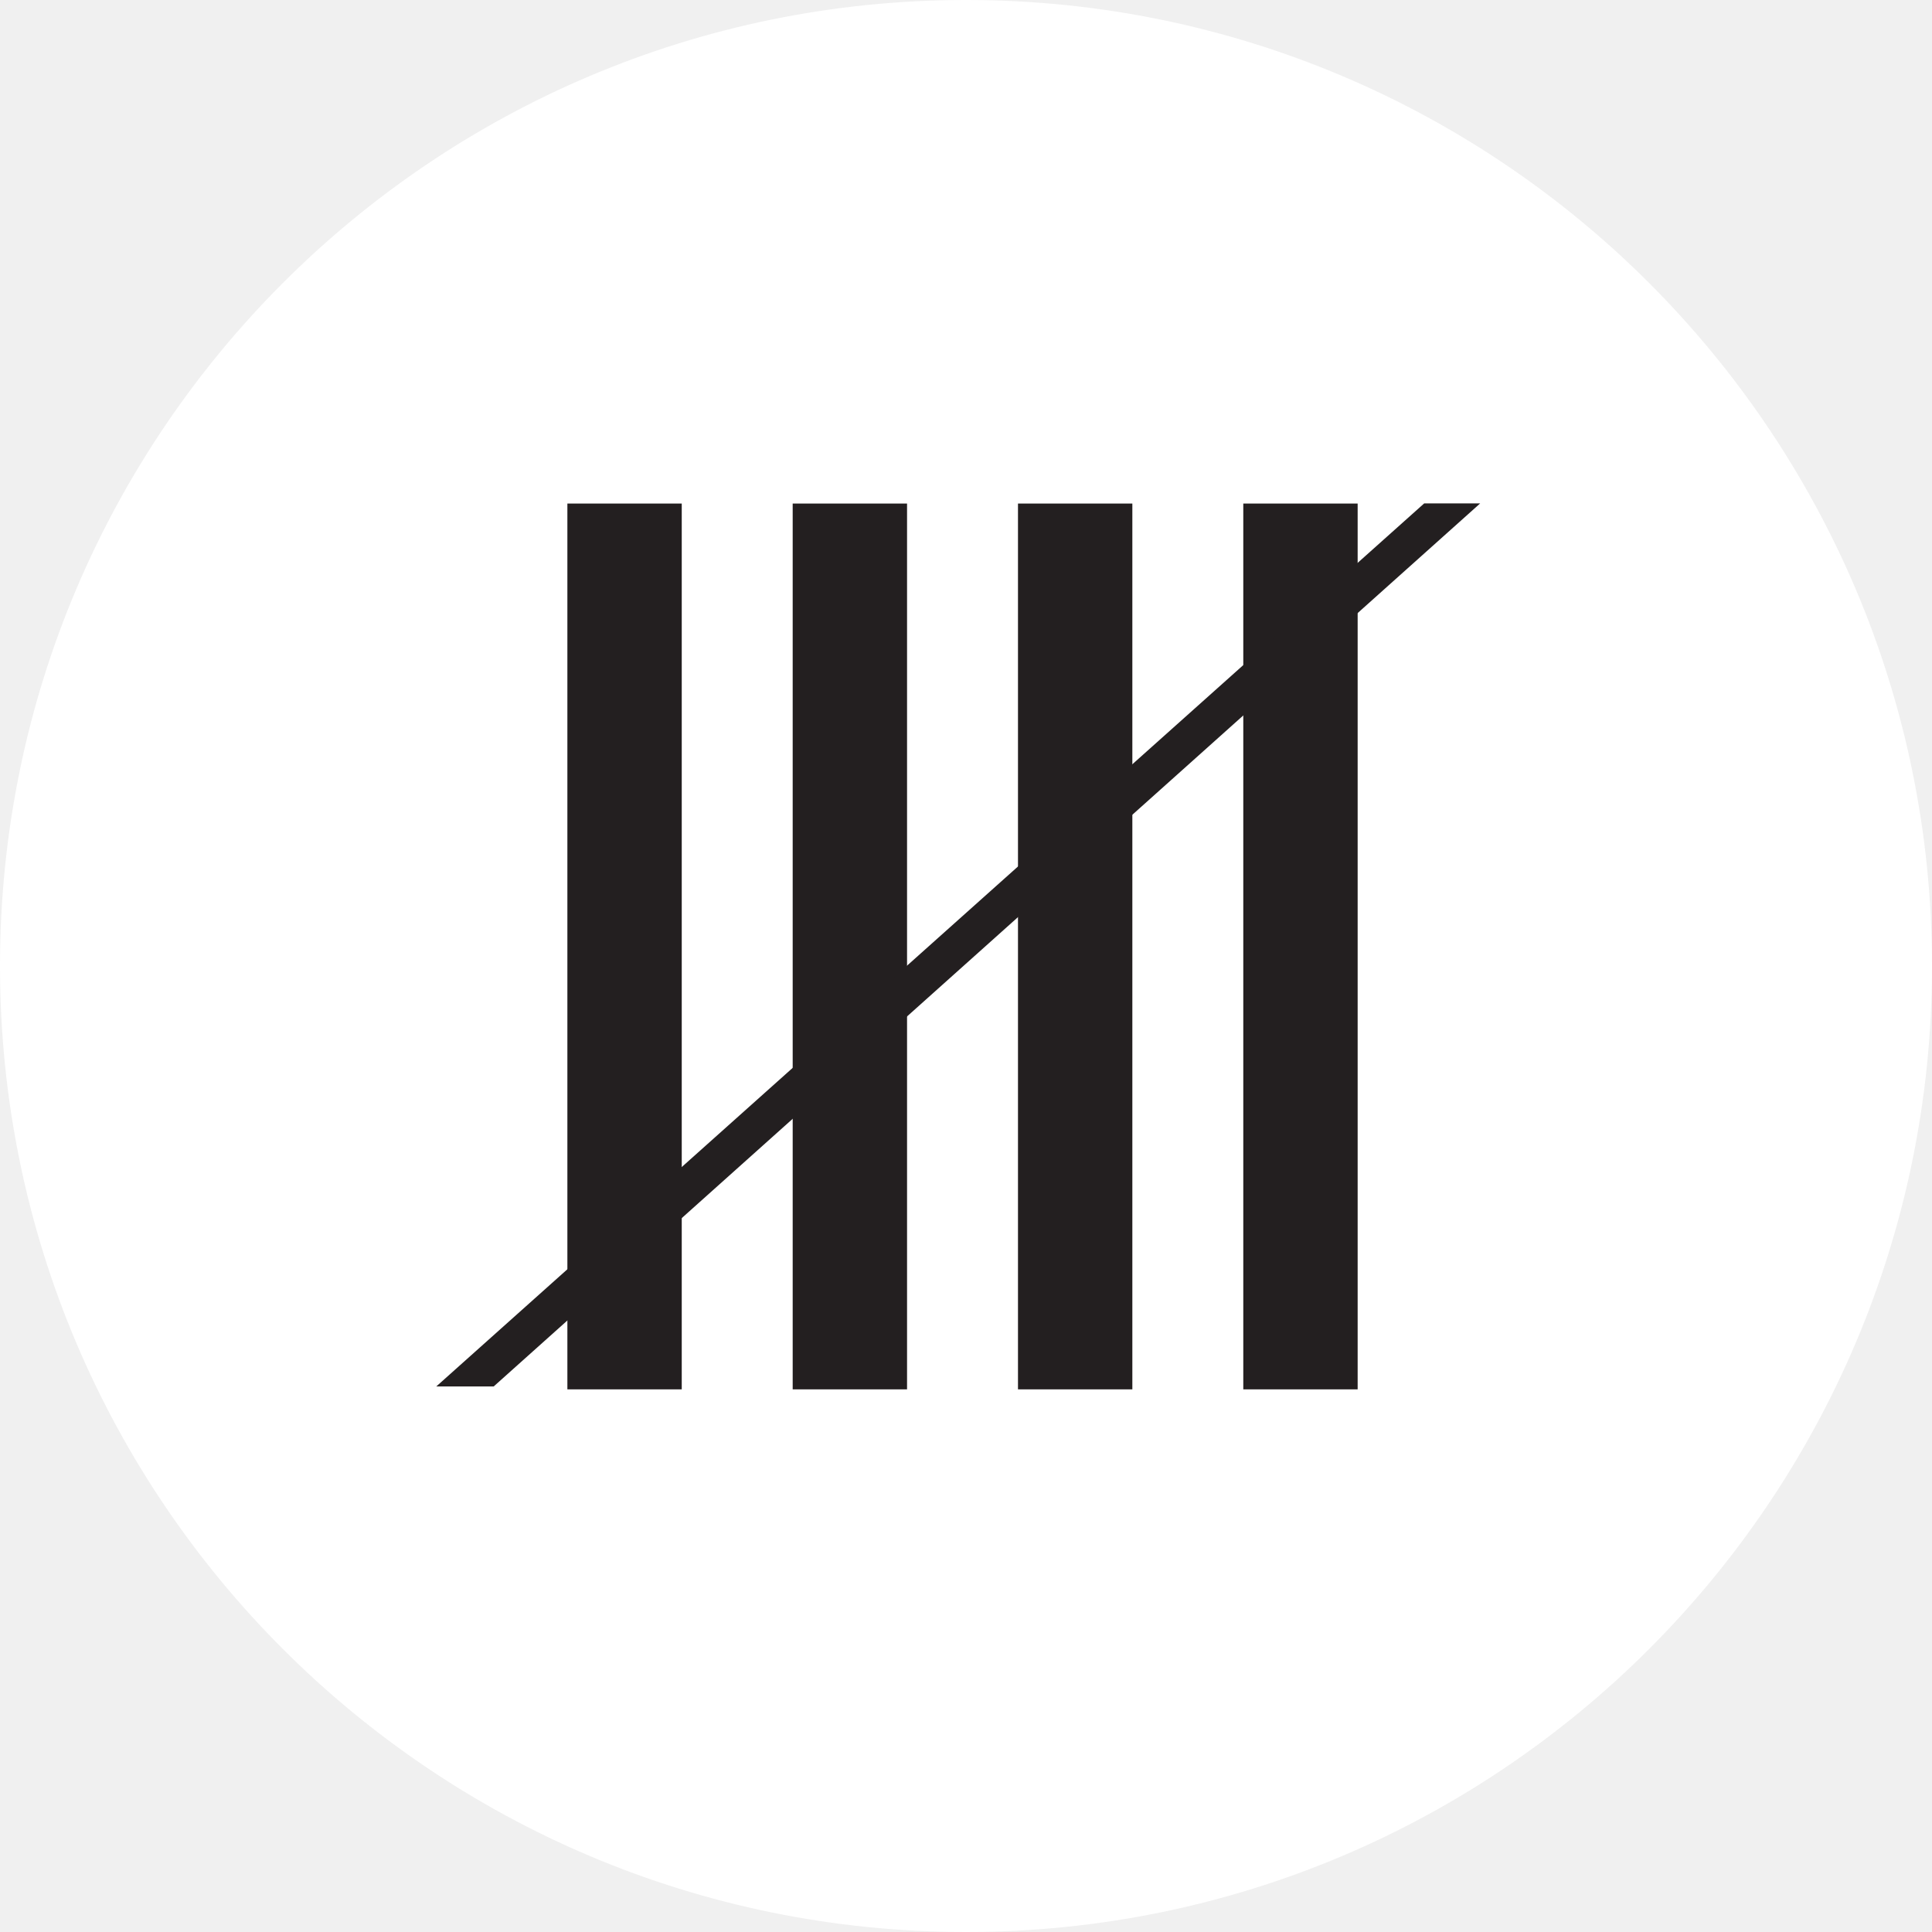
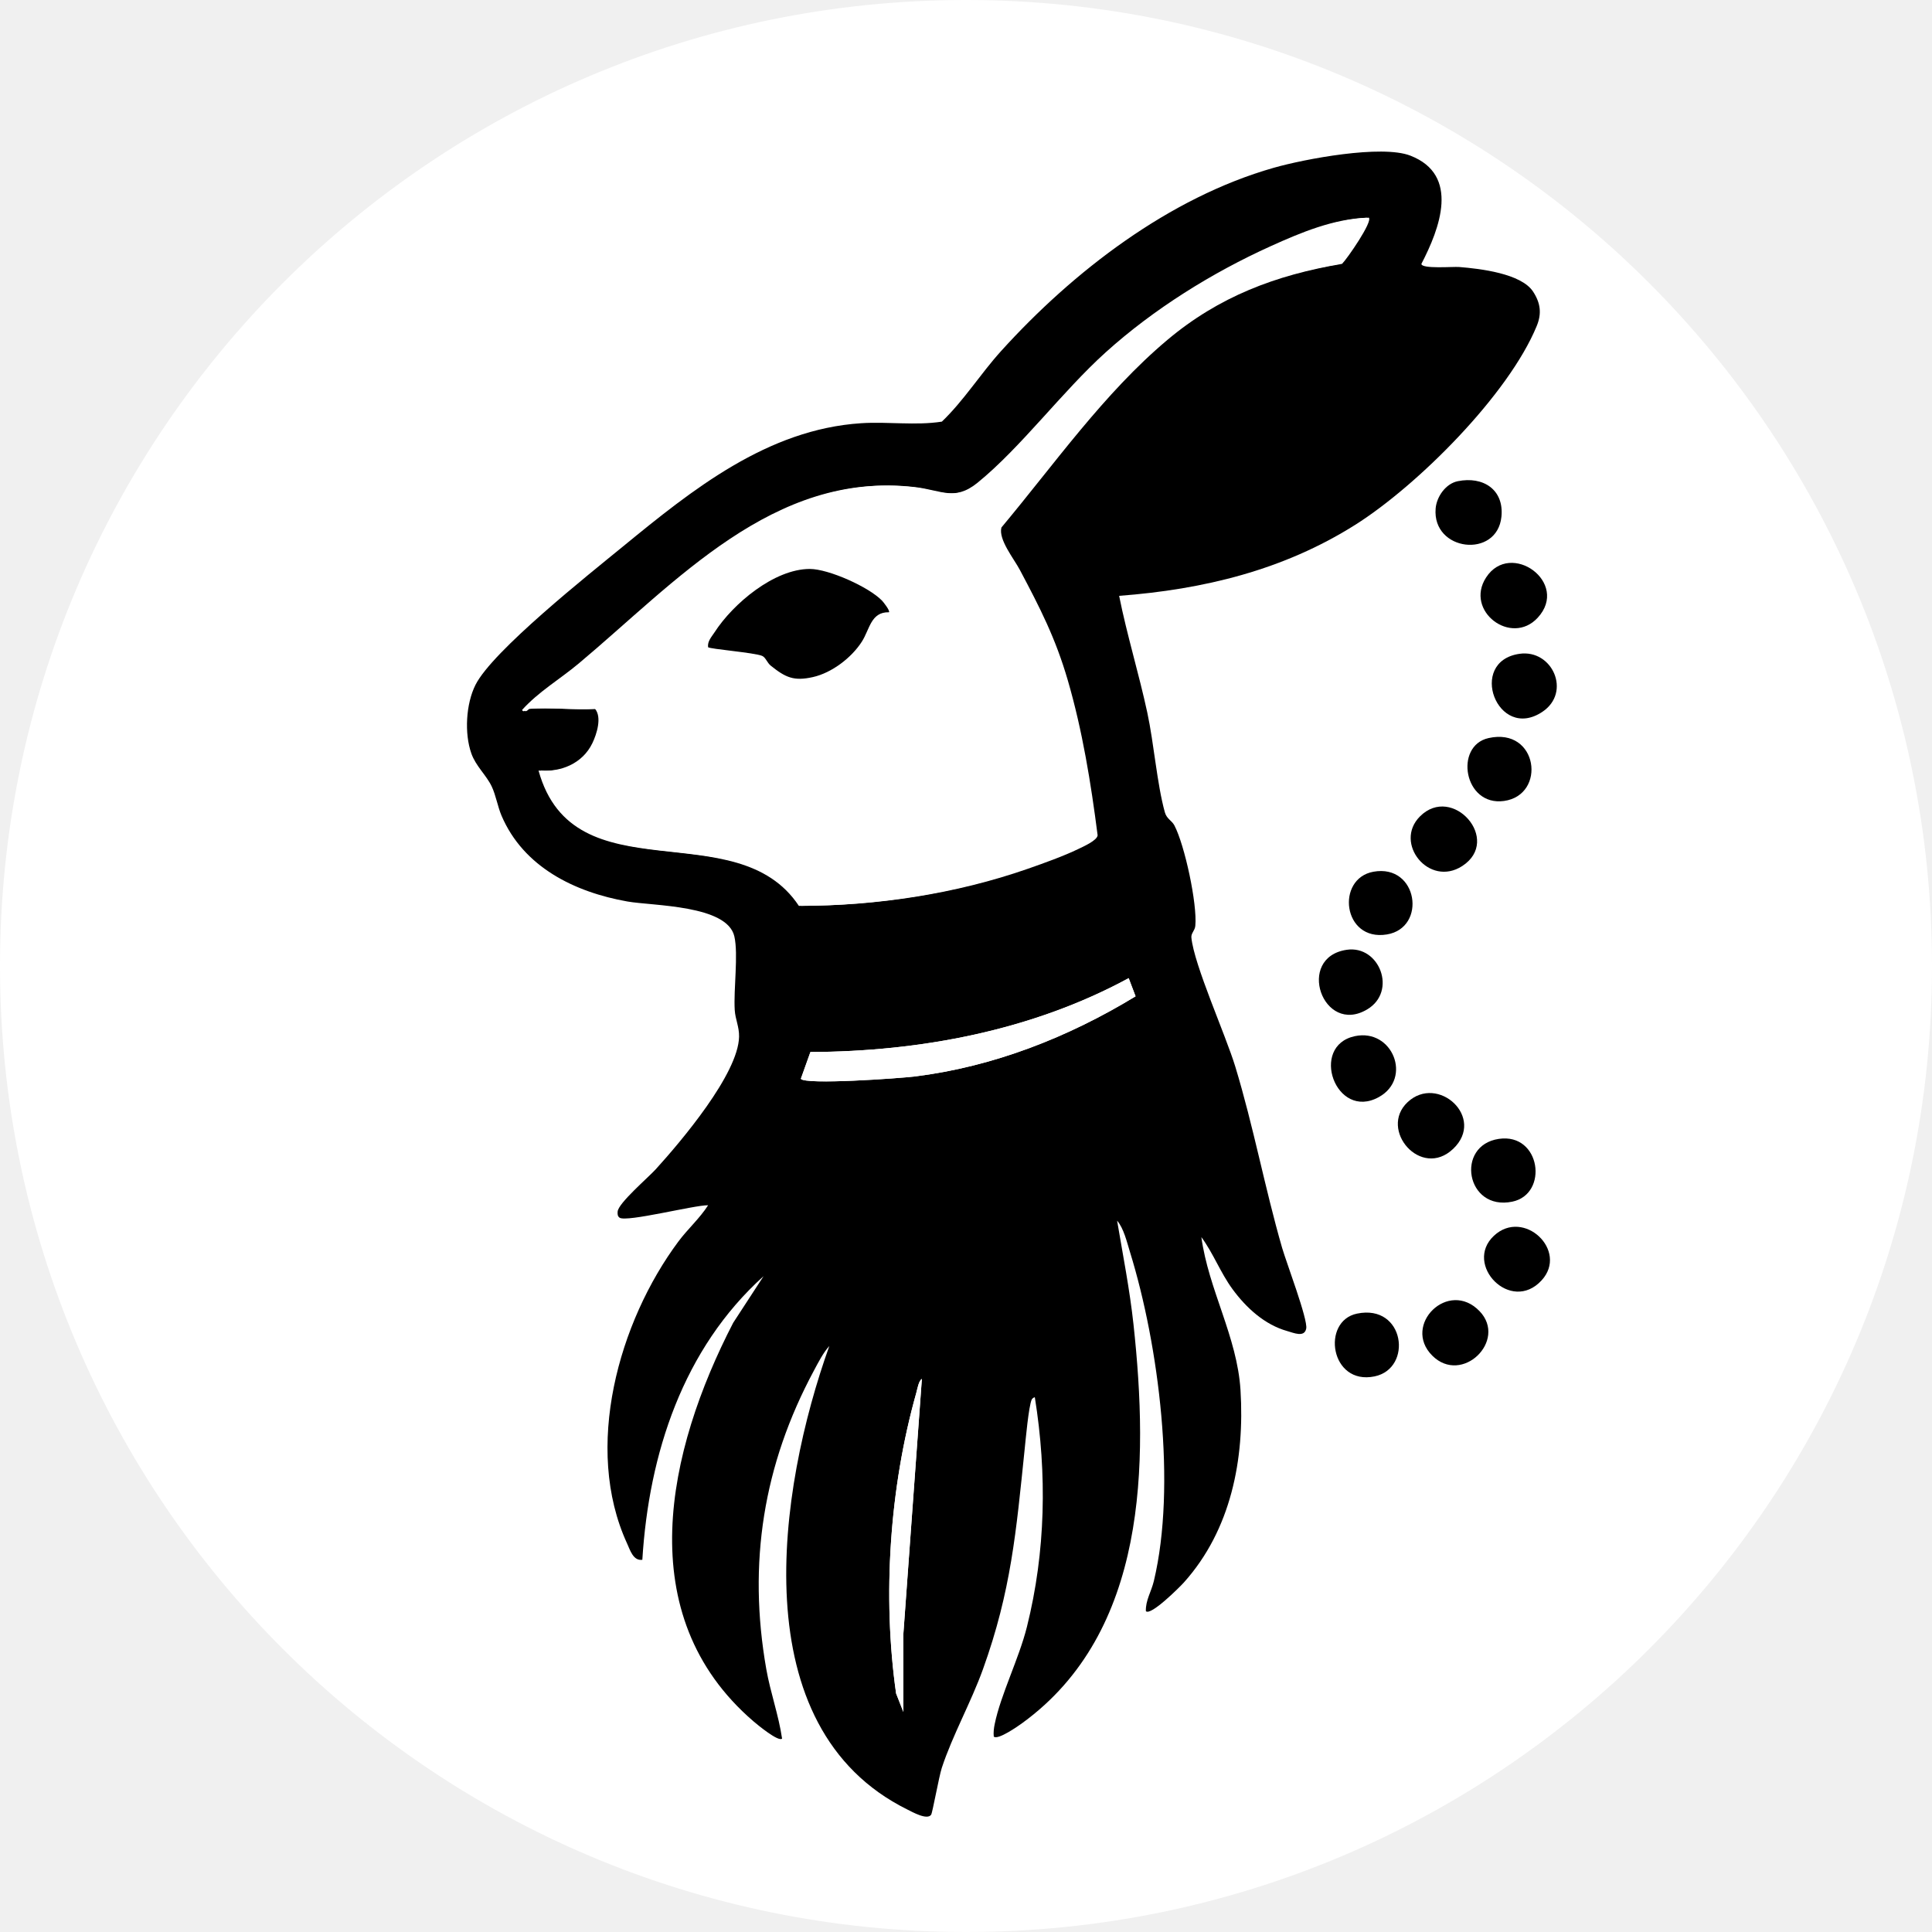
- <svg xmlns="http://www.w3.org/2000/svg" id="Layer_1" data-name="Layer 1" viewBox="0 0 463.06 463.06">
+ <svg xmlns="http://www.w3.org/2000/svg" id="Layer_2" data-name="Layer 2" viewBox="0 0 940 940">
  <defs>
    <style>
      .cls-1 {
-         fill: #231f20;
-       }
- 
-       .cls-2 {
        fill: #fff;
      }
    </style>
  </defs>
-   <circle class="cls-2" cx="231.53" cy="231.53" r="231.53" />
-   <path class="cls-1" d="M163.4,120.69v212.31h-27.41V120.69h27.41Z" />
-   <path class="cls-1" d="M217.4,120.69v212.31h-27.41V120.69h27.41Z" />
-   <path class="cls-1" d="M271.4,120.69v212.31h-27.41V120.69h27.41Z" />
-   <path class="cls-1" d="M325.4,120.69v212.31h-27.41V120.69h27.41Z" />
-   <polyline class="cls-1" points="104.56 332.31 118.32 332.31 354.76 120.66 341.34 120.66" />
+   <g id="Layer_0_Image" data-name="Layer 0 Image">
+     <circle class="cls-1" cx="470" cy="470" r="470" />
+     <path d="M544.51,289.91c3.78,18.99,9.6,37.75,13.7,56.81,3.24,15.05,4.7,34.61,8.53,48.47.89,3.23,3.43,4.08,4.63,6.37,5.04,9.58,11.22,38.3,10.2,48.91-.23,2.38-2.11,3.54-1.91,5.68,1.29,13.36,16.62,47.24,21.35,62.77,8.85,29.05,14.38,59.07,22.79,88.21,2.05,7.09,12.6,34.81,11.73,39.27s-5.99,2.13-9.23,1.22c-11.03-3.09-20-11.36-26.62-20.38-5.89-8.03-9.3-17.36-15.16-25.33,3.46,25.53,17.44,48.53,19.04,74.45,2.07,33.56-4.62,68-27.53,93.56-2.03,2.26-16.19,16.41-18.51,13.98-.22-5.15,2.65-9.52,3.87-14.62,11.1-46.43,2.48-114.6-11.61-160.14-1.49-4.83-3.04-11.52-6.26-15.23,2.82,16.76,6.15,33.59,7.98,50.51,7.36,68.05,6.74,149.65-54.08,193.9-1.96,1.43-12,8.5-13.91,6.59-.2-2.06.03-4.02.45-6.05,2.93-14.36,11.82-31.87,15.68-47.32,9.15-36.63,9.83-74.41,3.86-111.63-.22-.27-1.29.53-1.51.98-1.5,3.19-2.99,19.8-3.48,24.52-4.1,39.64-6.54,68.64-20.26,106.74-5.79,16.08-14.81,32.12-20.02,47.98-1.36,4.13-4.53,21.84-5.19,22.8-1.92,2.8-9.22-1.36-11.55-2.51-80.62-39.87-62.93-155.91-37.99-225.52-2.96,3.2-5.42,8.09-7.51,11.98-24.6,45.79-32.22,93.68-23.16,145.21,2.02,11.48,6.02,22.4,7.68,33.81-1.71,1.78-12.18-6.9-14.01-8.48-60-51.7-41.87-131.73-9.78-193.81l14.79-22.7c-39.17,35.3-55.79,86.3-58.99,138-4.44.6-5.93-4.71-7.46-8.04-21.26-46.31-4.15-107.69,25.05-146.88,4.51-6.05,10.33-11.18,14.42-17.58-6.53-.15-39.68,8.37-43.07,6.05-1.04-.72-1.03-1.84-.95-2.97.26-4.07,14.9-16.58,18.52-20.57,12.24-13.48,40.18-46.38,40.56-64.5.1-4.86-1.83-8.45-2.11-12.98-.62-10.11,1.82-27-.18-35.82-3.47-15.37-39.71-14.83-52-17-25.72-4.54-50.61-16.76-61.27-41.73-1.9-4.45-2.76-9.96-4.78-14.22-2.63-5.54-7.72-9.86-9.92-16.08-3.44-9.7-2.65-24.11,2.01-33.37,8.32-16.56,55.22-53.79,71.71-67.29,33.8-27.69,70.3-57.06,115.98-60.02,12.97-.84,26.4,1.23,39.23-.77,10.71-10.26,18.76-23.22,28.74-34.26,35.08-38.78,81.8-74.74,132.75-89.25,15.16-4.32,52.47-11.32,66.44-5.91,24.26,9.4,14.31,35.51,5.37,52.69.22,2.55,15.39,1.25,18.44,1.5,9.96.81,30.19,3.1,35.96,12.04,3.6,5.57,4.2,10.64,1.73,16.64-13.69,33.34-57.89,77.54-88.27,96.73-34.92,22.06-73.91,31.49-114.92,34.58h.01ZM256.52,344.9c10.66-.82,22.23.61,33,0,3.41,4.08.84,12.23-1.31,16.69-4.81,9.97-15.46,14.27-26.19,13.32,17.1,61.75,96.22,19.91,126.66,65.83,37.09-.02,75.55-5.84,110.58-18.08,7.58-2.65,17.3-6.12,24.42-9.58,2.33-1.13,9.16-4.11,9.37-6.66-3.27-25.46-7.36-50.86-14.54-75.51-5.96-20.47-13.47-35.1-23.33-53.67-2.91-5.47-10.49-14.76-8.93-20.58,25.73-30.75,49.91-65.36,80.74-91.26,25.14-21.12,52.69-31.51,84.99-37.01,2.49-2.47,15.02-20.57,13.02-22.47-16.41.68-31.92,7.15-46.67,13.82-28.6,12.93-57,30.62-80.34,51.66-21.17,19.08-41.21,46.29-62.46,63.54-11.26,9.14-18.68,3.56-31.15,2.1-67.93-7.97-115.8,46.46-162.9,85.85-9.08,7.59-19.5,13.67-27.47,22.53.77,1.65,2.25-.49,2.5-.5v-.02h0ZM552.51,484.75l-3.36-8.84c-47.06,25.53-101.51,35.73-154.85,35.94l-4.66,13.03c2.16,3.04,48.22-.25,55.36-1.13,38.33-4.73,74.78-19.08,107.51-39.01h0ZM439.51,832.9l-.03-37.54,9.03-124.45c-1.57.91-2.19,4.95-2.71,6.78-12.99,46.1-16.55,98.89-9.82,146.25l3.52,8.96h.01Z" />
+     <path d="M709.24,234.13c12.38-2.53,22.6,4.1,21.27,17.27-2.08,20.56-33.77,16.9-32.01-4,.48-5.75,4.9-12.08,10.74-13.27h0Z" />
+     <path d="M659.24,504.13c18.27-3.86,28.06,20.54,11.64,29.64-21,11.64-33.99-24.92-11.64-29.64Z" />
+     <path d="M748.16,300.55c-12.88,13.97-35.69-3.31-25.1-19.6,11.88-18.27,40.81,2.56,25.1,19.6Z" />
+     <path d="M684.86,536.25c14.66-13.76,38.13,7.49,22.19,22.69-15.66,14.94-36.41-9.34-22.19-22.69Z" />
+     <path d="M690.85,397.24c15.87-15.93,40.01,11.5,20.61,24.11-16.18,10.52-33.51-11.17-20.61-24.11h0Z" />
+     <path d="M660.24,639.13c23.27-4.83,27.31,26.64,8.55,30.54-21.59,4.48-26.05-26.91-8.55-30.54Z" />
+     <path d="M739.27,318.11c16.03-2.33,25.43,18.7,11.17,28.22-21.9,14.62-36.69-24.52-11.17-28.22h0Z" />
+     <path d="M724.22,359.11c24.18-5.42,28.34,27.73,7.52,30.6-19.52,2.69-24.32-26.83-7.52-30.6Z" />
+     <path d="M729.27,554.11c20.39-2.99,24.32,26.86,6.52,30.55-22.55,4.68-27.87-27.42-6.52-30.55Z" />
+     <path d="M696.85,659.56c-14.83-14.83,7.89-37.45,23.07-21.57,13.58,14.22-8.61,36.02-23.07,21.57Z" />
+     <path d="M655.27,462.11c15.89-2.32,24.64,20.22,9.95,28.99-21.64,12.92-35.01-25.33-9.95-28.99h0Z" />
+     <path d="M726.86,601.25c14.47-13.51,36.41,7.26,23.2,21.69-15,16.38-38.12-7.76-23.2-21.69h0Z" />
+     <path d="M668.24,424.13c21.71-3.9,26.11,27.31,6.53,30.52-21.53,3.53-24.95-27.21-6.53-30.52Z" />
+     <path class="cls-1" d="M257.5,344.9c-.24.02-1.72,2.15-2.5.5,7.97-8.86,18.39-14.94,27.47-22.53,47.1-39.39,94.97-93.82,162.9-85.85,12.47,1.46,19.88,7.03,31.15-2.1,21.26-17.24,41.29-44.45,62.46-63.54,23.34-21.04,51.73-38.73,80.34-51.66,14.75-6.67,30.26-13.14,46.67-13.82,2,1.9-10.53,20-13.02,22.47-32.3,5.5-59.85,15.89-84.99,37.01-30.83,25.9-55.01,60.51-80.74,91.26-1.56,5.83,6.02,15.11,8.93,20.58,9.86,18.57,17.36,33.2,23.33,53.67,7.18,24.65,11.27,50.04,14.54,75.51-.21,2.55-7.04,5.53-9.37,6.66-7.12,3.46-16.84,6.93-24.42,9.58-35.03,12.24-73.49,18.06-110.58,18.08-30.44-45.91-109.56-4.08-126.66-65.83,10.73.96,21.38-3.35,26.19-13.32,2.15-4.46,4.72-12.61,1.31-16.69-10.77.61-22.34-.82-33,0v.02h0ZM429.16,292.25c-6.4-6.65-25.99-15.43-35.15-15.43-17.33,0-37.35,16.89-46.31,30.76-1.46,2.26-3.56,4.37-3.19,7.31.95.93,22.51,2.63,26.29,4.22,1.75.74,2.44,3.34,4.22,4.78,7.18,5.76,11.22,7.64,20.53,5.53,9.18-2.07,18.75-9.39,23.77-17.22,3.86-6.02,4.37-14.51,13.19-14.31.65-.7-2.64-4.9-3.35-5.64Z" />
+     <path class="cls-1" d="M552.51,484.75c-32.73,19.93-69.18,34.28-107.51,39.01-7.14.88-53.2,4.17-55.36,1.13l4.66-13.03c53.35-.22,107.8-10.41,154.85-35.94l3.36,8.84h0Z" />
+     <path class="cls-1" d="M439.53,832.9l-3.52-8.96c-6.73-47.36-3.18-100.16,9.82-146.25.52-1.83,1.14-5.87,2.71-6.78l-9.03,124.45.03,37.54h0Z" />
+     <path d="M429.16,292.25c.71.74,4,4.94,3.35,5.64-8.82-.2-9.33,8.29-13.19,14.31-5.02,7.83-14.6,15.15-23.77,17.22-9.31,2.1-13.35.22-20.53-5.53-1.79-1.43-2.47-4.03-4.22-4.78-3.77-1.6-25.33-3.29-26.29-4.22-.36-2.93,1.73-5.05,3.19-7.31,8.96-13.87,28.98-30.76,46.31-30.76,9.15,0,28.74,8.78,35.15,15.43h0Z" />
+   </g>
</svg>
